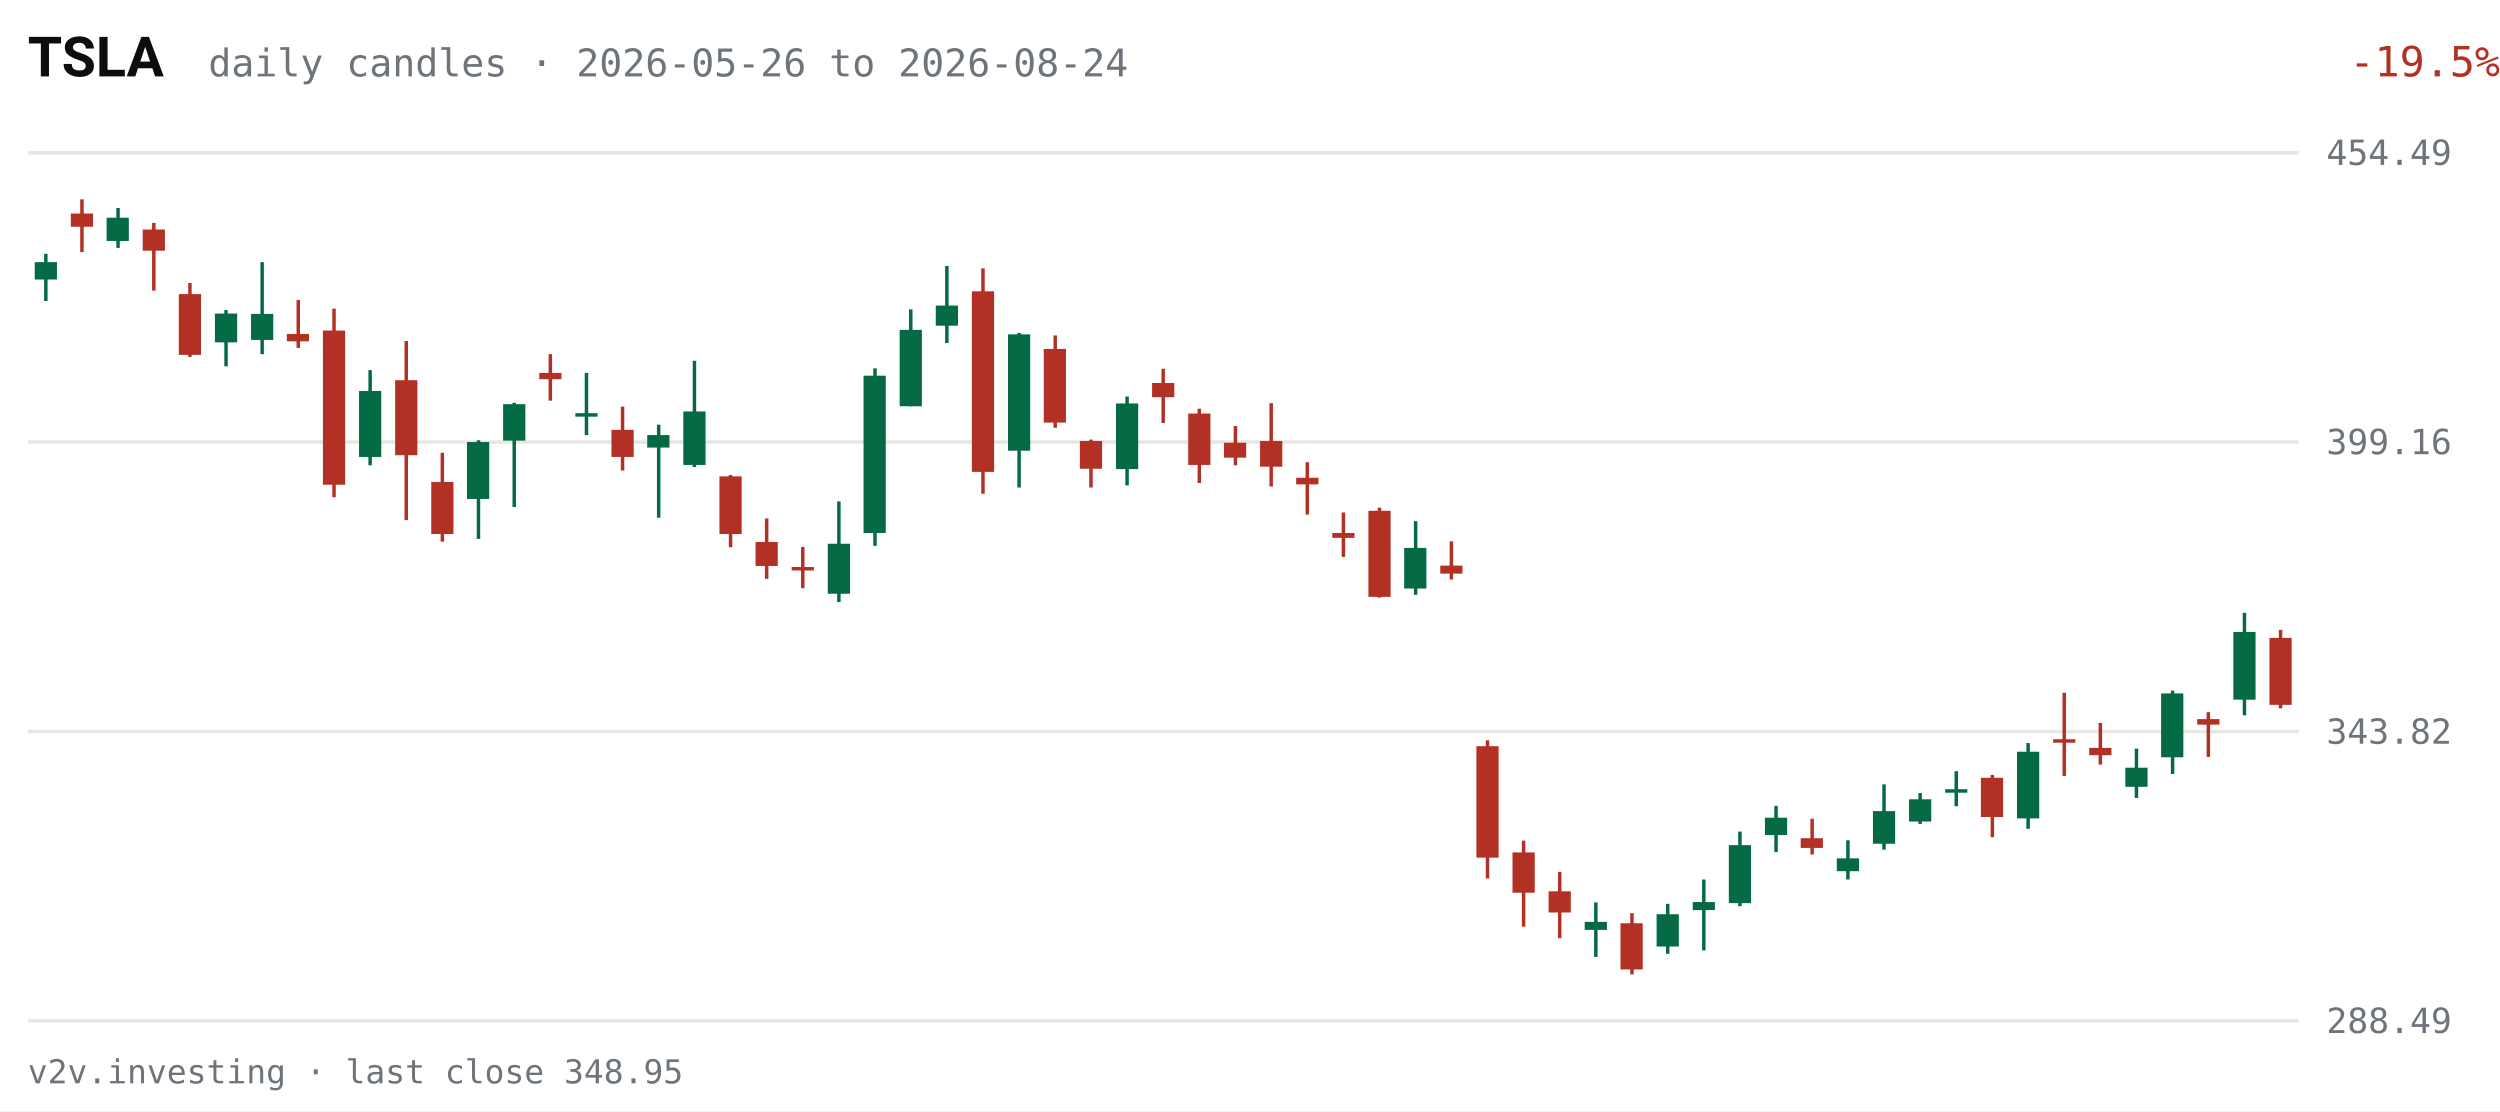
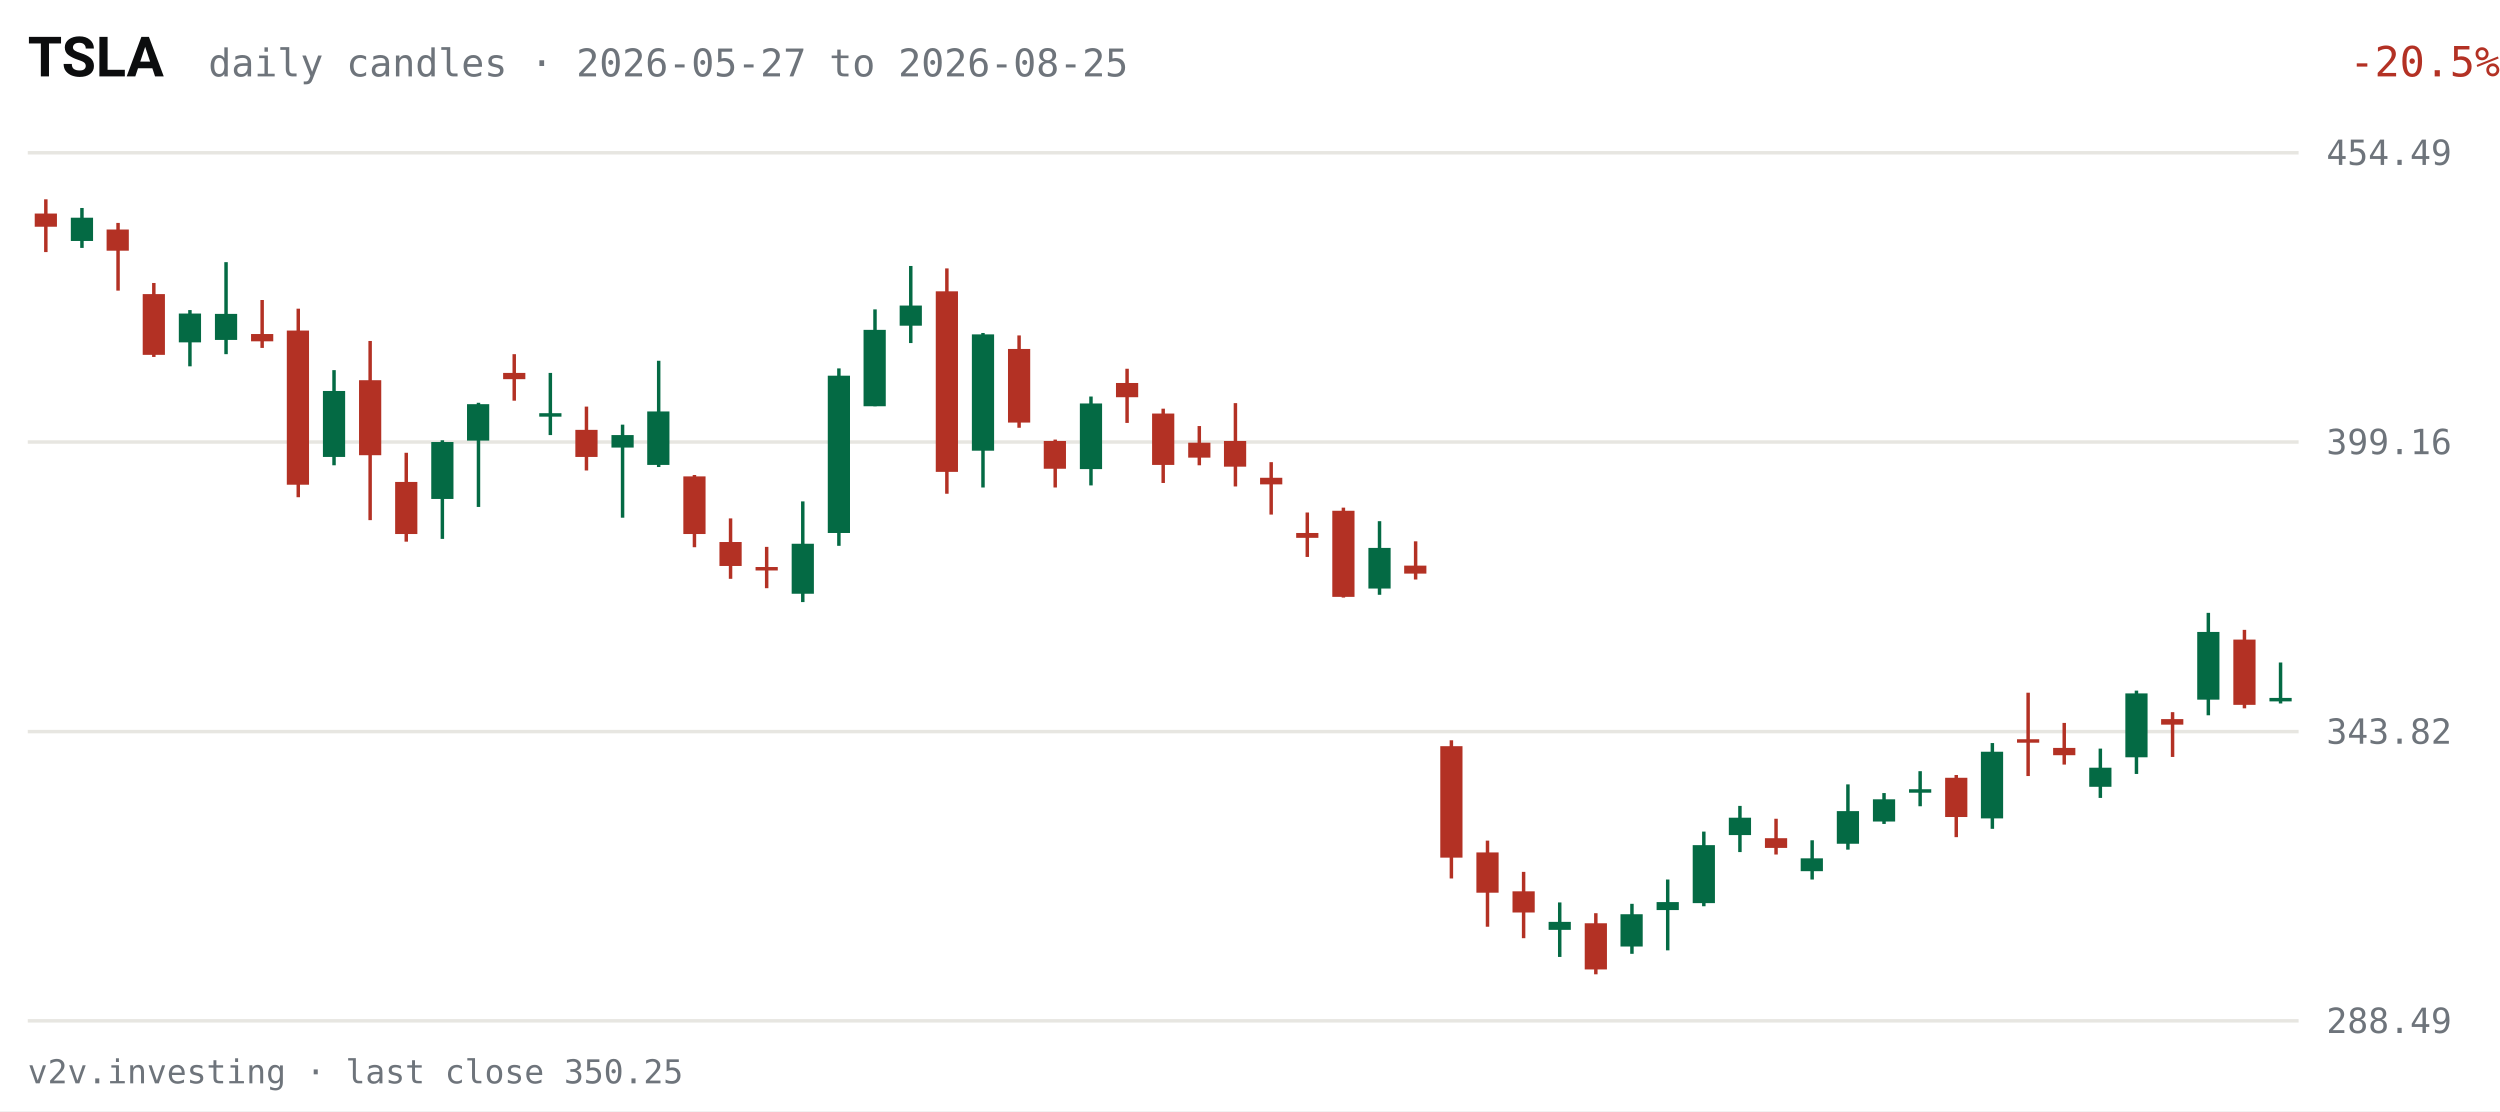
<svg xmlns="http://www.w3.org/2000/svg" viewBox="0 0 720 320" width="720" height="320" role="img" aria-label="TSLA daily candles, last 63 sessions">
  <rect width="720" height="320" fill="#FFFFFF" />
  <text x="8" y="22" fill="#0C0D0E" font-size="16" font-weight="600" font-family="system-ui,-apple-system,Segoe UI,Roboto,sans-serif">TSLA</text>
-   <text x="60" y="22" fill="#6E747B" font-size="11" font-family="ui-monospace,SFMono-Regular,Menlo,Consolas,monospace">daily candles · 2026-05-26 to 2026-08-24</text>
-   <text x="670" y="22" fill="#B33124" font-size="12" text-anchor="end" font-family="ui-monospace,SFMono-Regular,Menlo,Consolas,monospace" transform="translate(50,0)">-19.5%</text>
+   <text x="60" y="22" fill="#6E747B" font-size="11" font-family="ui-monospace,SFMono-Regular,Menlo,Consolas,monospace">daily candles · 2026-05-27 to 2026-08-25</text>
+   <text x="670" y="22" fill="#B33124" font-size="12" text-anchor="end" font-family="ui-monospace,SFMono-Regular,Menlo,Consolas,monospace" transform="translate(50,0)">-20.5%</text>
  <g font-family="ui-monospace,SFMono-Regular,Menlo,Consolas,monospace">
    <line x1="8" y1="294.0" x2="662" y2="294.0" stroke="#E7E6E1" stroke-width="1" />
    <text x="670" y="297.5" fill="#6E747B" font-size="10">288.49</text>
    <line x1="8" y1="210.7" x2="662" y2="210.7" stroke="#E7E6E1" stroke-width="1" />
    <text x="670" y="214.2" fill="#6E747B" font-size="10">343.82</text>
    <line x1="8" y1="127.3" x2="662" y2="127.3" stroke="#E7E6E1" stroke-width="1" />
    <text x="670" y="130.8" fill="#6E747B" font-size="10">399.16</text>
    <line x1="8" y1="44.0" x2="662" y2="44.0" stroke="#E7E6E1" stroke-width="1" />
    <text x="670" y="47.5" fill="#6E747B" font-size="10">454.49</text>
-     <line x1="13.2" y1="73.1" x2="13.2" y2="86.7" stroke="#046A44" stroke-width="1" />
-     <rect x="10.0" y="75.5" width="6.4" height="5.0" fill="#046A44" />
-     <line x1="23.6" y1="57.4" x2="23.6" y2="72.6" stroke="#B33124" stroke-width="1" />
-     <rect x="20.4" y="61.5" width="6.4" height="3.8" fill="#B33124" />
-     <line x1="34.0" y1="59.9" x2="34.0" y2="71.4" stroke="#046A44" stroke-width="1" />
-     <rect x="30.7" y="62.7" width="6.4" height="6.7" fill="#046A44" />
-     <line x1="44.3" y1="64.2" x2="44.3" y2="83.7" stroke="#B33124" stroke-width="1" />
-     <rect x="41.1" y="66.1" width="6.4" height="6.1" fill="#B33124" />
-     <line x1="54.7" y1="81.5" x2="54.7" y2="102.8" stroke="#B33124" stroke-width="1" />
-     <rect x="51.5" y="84.7" width="6.4" height="17.5" fill="#B33124" />
-     <line x1="65.1" y1="89.3" x2="65.1" y2="105.5" stroke="#046A44" stroke-width="1" />
-     <rect x="61.9" y="90.3" width="6.4" height="8.3" fill="#046A44" />
-     <line x1="75.5" y1="75.5" x2="75.5" y2="102.0" stroke="#046A44" stroke-width="1" />
-     <rect x="72.3" y="90.4" width="6.4" height="7.5" fill="#046A44" />
-     <line x1="85.9" y1="86.4" x2="85.9" y2="100.2" stroke="#B33124" stroke-width="1" />
-     <rect x="82.6" y="96.2" width="6.4" height="2.1" fill="#B33124" />
-     <line x1="96.2" y1="88.9" x2="96.2" y2="143.2" stroke="#B33124" stroke-width="1" />
-     <rect x="93.0" y="95.2" width="6.4" height="44.4" fill="#B33124" />
-     <line x1="106.6" y1="106.6" x2="106.6" y2="134.0" stroke="#046A44" stroke-width="1" />
-     <rect x="103.4" y="112.6" width="6.4" height="19.0" fill="#046A44" />
-     <line x1="117.0" y1="98.2" x2="117.0" y2="149.8" stroke="#B33124" stroke-width="1" />
-     <rect x="113.8" y="109.5" width="6.4" height="21.6" fill="#B33124" />
-     <line x1="127.4" y1="130.4" x2="127.4" y2="156.0" stroke="#B33124" stroke-width="1" />
-     <rect x="124.2" y="138.8" width="6.4" height="15.0" fill="#B33124" />
-     <line x1="137.8" y1="126.8" x2="137.8" y2="155.2" stroke="#046A44" stroke-width="1" />
-     <rect x="134.5" y="127.3" width="6.4" height="16.4" fill="#046A44" />
-     <line x1="148.1" y1="116.0" x2="148.1" y2="146.0" stroke="#046A44" stroke-width="1" />
-     <rect x="144.9" y="116.4" width="6.4" height="10.5" fill="#046A44" />
-     <line x1="158.5" y1="102.0" x2="158.5" y2="115.4" stroke="#B33124" stroke-width="1" />
-     <rect x="155.3" y="107.4" width="6.4" height="1.8" fill="#B33124" />
-     <line x1="168.9" y1="107.4" x2="168.9" y2="125.3" stroke="#046A44" stroke-width="1" />
-     <rect x="165.7" y="119.0" width="6.4" height="1.0" fill="#046A44" />
-     <line x1="179.3" y1="117.1" x2="179.3" y2="135.5" stroke="#B33124" stroke-width="1" />
-     <rect x="176.1" y="123.8" width="6.4" height="7.8" fill="#B33124" />
-     <line x1="189.7" y1="122.3" x2="189.7" y2="149.1" stroke="#046A44" stroke-width="1" />
-     <rect x="186.4" y="125.3" width="6.4" height="3.6" fill="#046A44" />
-     <line x1="200.0" y1="103.9" x2="200.0" y2="134.5" stroke="#046A44" stroke-width="1" />
-     <rect x="196.8" y="118.5" width="6.4" height="15.4" fill="#046A44" />
-     <line x1="210.4" y1="136.8" x2="210.4" y2="157.6" stroke="#B33124" stroke-width="1" />
-     <rect x="207.2" y="137.2" width="6.4" height="16.6" fill="#B33124" />
-     <line x1="220.8" y1="149.3" x2="220.8" y2="166.7" stroke="#B33124" stroke-width="1" />
-     <rect x="217.6" y="156.1" width="6.4" height="6.9" fill="#B33124" />
-     <line x1="231.2" y1="157.5" x2="231.2" y2="169.4" stroke="#B33124" stroke-width="1" />
-     <rect x="228.0" y="163.3" width="6.4" height="1.0" fill="#B33124" />
-     <line x1="241.6" y1="144.4" x2="241.6" y2="173.4" stroke="#046A44" stroke-width="1" />
-     <rect x="238.4" y="156.6" width="6.4" height="14.4" fill="#046A44" />
-     <line x1="252.0" y1="106.1" x2="252.0" y2="157.2" stroke="#046A44" stroke-width="1" />
-     <rect x="248.7" y="108.2" width="6.4" height="45.3" fill="#046A44" />
-     <line x1="262.3" y1="89.1" x2="262.3" y2="117.0" stroke="#046A44" stroke-width="1" />
-     <rect x="259.1" y="95.0" width="6.4" height="22.0" fill="#046A44" />
-     <line x1="272.7" y1="76.6" x2="272.7" y2="98.8" stroke="#046A44" stroke-width="1" />
-     <rect x="269.5" y="88.0" width="6.4" height="5.8" fill="#046A44" />
-     <line x1="283.1" y1="77.3" x2="283.1" y2="142.2" stroke="#B33124" stroke-width="1" />
-     <rect x="279.9" y="83.9" width="6.4" height="52.0" fill="#B33124" />
-     <line x1="293.5" y1="95.9" x2="293.5" y2="140.4" stroke="#046A44" stroke-width="1" />
-     <rect x="290.3" y="96.3" width="6.4" height="33.5" fill="#046A44" />
-     <line x1="303.9" y1="96.6" x2="303.9" y2="123.2" stroke="#B33124" stroke-width="1" />
-     <rect x="300.6" y="100.5" width="6.4" height="21.2" fill="#B33124" />
-     <line x1="314.2" y1="126.6" x2="314.2" y2="140.4" stroke="#B33124" stroke-width="1" />
-     <rect x="311.0" y="127.0" width="6.4" height="8.0" fill="#B33124" />
-     <line x1="324.6" y1="114.2" x2="324.6" y2="139.8" stroke="#046A44" stroke-width="1" />
-     <rect x="321.4" y="116.2" width="6.4" height="18.9" fill="#046A44" />
-     <line x1="335.0" y1="106.2" x2="335.0" y2="121.8" stroke="#B33124" stroke-width="1" />
-     <rect x="331.8" y="110.3" width="6.4" height="4.1" fill="#B33124" />
-     <line x1="345.4" y1="117.7" x2="345.4" y2="139.1" stroke="#B33124" stroke-width="1" />
-     <rect x="342.2" y="119.1" width="6.4" height="14.8" fill="#B33124" />
-     <line x1="355.8" y1="122.7" x2="355.8" y2="134.0" stroke="#B33124" stroke-width="1" />
-     <rect x="352.5" y="127.5" width="6.4" height="4.3" fill="#B33124" />
-     <line x1="366.1" y1="116.1" x2="366.1" y2="140.1" stroke="#B33124" stroke-width="1" />
-     <rect x="362.9" y="127.0" width="6.4" height="7.4" fill="#B33124" />
-     <line x1="376.5" y1="133.1" x2="376.5" y2="148.2" stroke="#B33124" stroke-width="1" />
-     <rect x="373.3" y="137.6" width="6.4" height="1.9" fill="#B33124" />
-     <line x1="386.9" y1="147.6" x2="386.9" y2="160.4" stroke="#B33124" stroke-width="1" />
-     <rect x="383.7" y="153.5" width="6.4" height="1.4" fill="#B33124" />
-     <line x1="397.3" y1="146.2" x2="397.3" y2="172.1" stroke="#B33124" stroke-width="1" />
-     <rect x="394.1" y="147.1" width="6.4" height="24.8" fill="#B33124" />
-     <line x1="407.7" y1="150.1" x2="407.7" y2="171.3" stroke="#046A44" stroke-width="1" />
-     <rect x="404.4" y="157.8" width="6.4" height="11.7" fill="#046A44" />
-     <line x1="418.0" y1="155.9" x2="418.0" y2="166.9" stroke="#B33124" stroke-width="1" />
-     <rect x="414.8" y="162.9" width="6.4" height="2.3" fill="#B33124" />
-     <line x1="428.4" y1="213.2" x2="428.4" y2="253.0" stroke="#B33124" stroke-width="1" />
-     <rect x="425.2" y="214.9" width="6.4" height="32.1" fill="#B33124" />
-     <line x1="438.8" y1="242.1" x2="438.8" y2="266.9" stroke="#B33124" stroke-width="1" />
-     <rect x="435.6" y="245.5" width="6.4" height="11.6" fill="#B33124" />
-     <line x1="449.2" y1="251.1" x2="449.2" y2="270.2" stroke="#B33124" stroke-width="1" />
-     <rect x="446.0" y="256.7" width="6.4" height="6.1" fill="#B33124" />
-     <line x1="459.6" y1="259.9" x2="459.6" y2="275.6" stroke="#046A44" stroke-width="1" />
-     <rect x="456.4" y="265.5" width="6.4" height="2.3" fill="#046A44" />
-     <line x1="470.0" y1="263.0" x2="470.0" y2="280.6" stroke="#B33124" stroke-width="1" />
-     <rect x="466.7" y="265.9" width="6.4" height="13.3" fill="#B33124" />
-     <line x1="480.3" y1="260.3" x2="480.3" y2="274.7" stroke="#046A44" stroke-width="1" />
-     <rect x="477.1" y="263.3" width="6.4" height="9.3" fill="#046A44" />
-     <line x1="490.7" y1="253.3" x2="490.7" y2="273.7" stroke="#046A44" stroke-width="1" />
-     <rect x="487.5" y="259.8" width="6.4" height="2.3" fill="#046A44" />
-     <line x1="501.1" y1="239.5" x2="501.1" y2="261.0" stroke="#046A44" stroke-width="1" />
-     <rect x="497.9" y="243.4" width="6.4" height="16.7" fill="#046A44" />
-     <line x1="511.5" y1="232.1" x2="511.5" y2="245.4" stroke="#046A44" stroke-width="1" />
-     <rect x="508.3" y="235.5" width="6.4" height="5.0" fill="#046A44" />
-     <line x1="521.9" y1="235.8" x2="521.9" y2="246.1" stroke="#B33124" stroke-width="1" />
-     <rect x="518.6" y="241.4" width="6.4" height="2.8" fill="#B33124" />
-     <line x1="532.2" y1="242.0" x2="532.2" y2="253.3" stroke="#046A44" stroke-width="1" />
-     <rect x="529.0" y="247.2" width="6.4" height="3.7" fill="#046A44" />
-     <line x1="542.6" y1="225.9" x2="542.6" y2="244.7" stroke="#046A44" stroke-width="1" />
-     <rect x="539.4" y="233.6" width="6.4" height="9.4" fill="#046A44" />
-     <line x1="553.0" y1="228.4" x2="553.0" y2="237.3" stroke="#046A44" stroke-width="1" />
-     <rect x="549.8" y="230.2" width="6.4" height="6.4" fill="#046A44" />
-     <line x1="563.4" y1="222.1" x2="563.4" y2="232.2" stroke="#046A44" stroke-width="1" />
-     <rect x="560.2" y="227.3" width="6.4" height="1.0" fill="#046A44" />
-     <line x1="573.8" y1="223.2" x2="573.8" y2="241.1" stroke="#B33124" stroke-width="1" />
-     <rect x="570.5" y="224.0" width="6.4" height="11.3" fill="#B33124" />
-     <line x1="584.1" y1="214.0" x2="584.1" y2="238.7" stroke="#046A44" stroke-width="1" />
-     <rect x="580.9" y="216.5" width="6.4" height="19.2" fill="#046A44" />
-     <line x1="594.5" y1="199.5" x2="594.5" y2="223.5" stroke="#B33124" stroke-width="1" />
-     <rect x="591.3" y="212.9" width="6.4" height="1.0" fill="#B33124" />
-     <line x1="604.9" y1="208.2" x2="604.9" y2="220.2" stroke="#B33124" stroke-width="1" />
-     <rect x="601.7" y="215.4" width="6.4" height="2.1" fill="#B33124" />
-     <line x1="615.3" y1="215.6" x2="615.3" y2="229.8" stroke="#046A44" stroke-width="1" />
-     <rect x="612.1" y="221.1" width="6.4" height="5.5" fill="#046A44" />
-     <line x1="625.7" y1="198.9" x2="625.7" y2="222.9" stroke="#046A44" stroke-width="1" />
-     <rect x="622.4" y="199.7" width="6.4" height="18.4" fill="#046A44" />
-     <line x1="636.0" y1="205.1" x2="636.0" y2="218.0" stroke="#B33124" stroke-width="1" />
-     <rect x="632.8" y="207.1" width="6.4" height="1.6" fill="#B33124" />
-     <line x1="646.4" y1="176.5" x2="646.4" y2="206.0" stroke="#046A44" stroke-width="1" />
-     <rect x="643.2" y="182.0" width="6.4" height="19.5" fill="#046A44" />
-     <line x1="656.8" y1="181.4" x2="656.8" y2="204.0" stroke="#B33124" stroke-width="1" />
-     <rect x="653.6" y="183.7" width="6.4" height="19.3" fill="#B33124" />
+     <line x1="13.2" y1="57.4" x2="13.2" y2="72.6" stroke="#B33124" stroke-width="1" />
+     <rect x="10.0" y="61.5" width="6.4" height="3.8" fill="#B33124" />
+     <line x1="23.6" y1="59.9" x2="23.6" y2="71.4" stroke="#046A44" stroke-width="1" />
+     <rect x="20.4" y="62.7" width="6.4" height="6.7" fill="#046A44" />
+     <line x1="34.0" y1="64.2" x2="34.0" y2="83.7" stroke="#B33124" stroke-width="1" />
+     <rect x="30.7" y="66.1" width="6.4" height="6.1" fill="#B33124" />
+     <line x1="44.3" y1="81.5" x2="44.3" y2="102.8" stroke="#B33124" stroke-width="1" />
+     <rect x="41.1" y="84.7" width="6.4" height="17.5" fill="#B33124" />
+     <line x1="54.7" y1="89.3" x2="54.7" y2="105.5" stroke="#046A44" stroke-width="1" />
+     <rect x="51.5" y="90.3" width="6.4" height="8.3" fill="#046A44" />
+     <line x1="65.1" y1="75.5" x2="65.1" y2="102.0" stroke="#046A44" stroke-width="1" />
+     <rect x="61.9" y="90.4" width="6.4" height="7.5" fill="#046A44" />
+     <line x1="75.5" y1="86.4" x2="75.5" y2="100.2" stroke="#B33124" stroke-width="1" />
+     <rect x="72.3" y="96.2" width="6.4" height="2.1" fill="#B33124" />
+     <line x1="85.9" y1="88.9" x2="85.9" y2="143.2" stroke="#B33124" stroke-width="1" />
+     <rect x="82.6" y="95.2" width="6.4" height="44.4" fill="#B33124" />
+     <line x1="96.2" y1="106.6" x2="96.2" y2="134.0" stroke="#046A44" stroke-width="1" />
+     <rect x="93.0" y="112.6" width="6.4" height="19.0" fill="#046A44" />
+     <line x1="106.6" y1="98.2" x2="106.6" y2="149.8" stroke="#B33124" stroke-width="1" />
+     <rect x="103.4" y="109.5" width="6.4" height="21.6" fill="#B33124" />
+     <line x1="117.0" y1="130.4" x2="117.0" y2="156.0" stroke="#B33124" stroke-width="1" />
+     <rect x="113.8" y="138.8" width="6.4" height="15.0" fill="#B33124" />
+     <line x1="127.4" y1="126.8" x2="127.4" y2="155.2" stroke="#046A44" stroke-width="1" />
+     <rect x="124.2" y="127.3" width="6.4" height="16.4" fill="#046A44" />
+     <line x1="137.8" y1="116.0" x2="137.8" y2="146.0" stroke="#046A44" stroke-width="1" />
+     <rect x="134.5" y="116.4" width="6.4" height="10.5" fill="#046A44" />
+     <line x1="148.1" y1="102.0" x2="148.1" y2="115.4" stroke="#B33124" stroke-width="1" />
+     <rect x="144.9" y="107.4" width="6.4" height="1.8" fill="#B33124" />
+     <line x1="158.5" y1="107.4" x2="158.5" y2="125.3" stroke="#046A44" stroke-width="1" />
+     <rect x="155.3" y="119.0" width="6.4" height="1.0" fill="#046A44" />
+     <line x1="168.9" y1="117.1" x2="168.9" y2="135.5" stroke="#B33124" stroke-width="1" />
+     <rect x="165.7" y="123.8" width="6.4" height="7.8" fill="#B33124" />
+     <line x1="179.3" y1="122.3" x2="179.3" y2="149.1" stroke="#046A44" stroke-width="1" />
+     <rect x="176.1" y="125.3" width="6.4" height="3.6" fill="#046A44" />
+     <line x1="189.7" y1="103.9" x2="189.7" y2="134.5" stroke="#046A44" stroke-width="1" />
+     <rect x="186.4" y="118.5" width="6.4" height="15.4" fill="#046A44" />
+     <line x1="200.0" y1="136.8" x2="200.0" y2="157.6" stroke="#B33124" stroke-width="1" />
+     <rect x="196.8" y="137.2" width="6.4" height="16.6" fill="#B33124" />
+     <line x1="210.4" y1="149.3" x2="210.4" y2="166.7" stroke="#B33124" stroke-width="1" />
+     <rect x="207.2" y="156.1" width="6.4" height="6.9" fill="#B33124" />
+     <line x1="220.8" y1="157.5" x2="220.8" y2="169.4" stroke="#B33124" stroke-width="1" />
+     <rect x="217.6" y="163.3" width="6.4" height="1.0" fill="#B33124" />
+     <line x1="231.2" y1="144.4" x2="231.2" y2="173.4" stroke="#046A44" stroke-width="1" />
+     <rect x="228.0" y="156.6" width="6.4" height="14.4" fill="#046A44" />
+     <line x1="241.6" y1="106.1" x2="241.6" y2="157.2" stroke="#046A44" stroke-width="1" />
+     <rect x="238.4" y="108.2" width="6.4" height="45.3" fill="#046A44" />
+     <line x1="252.0" y1="89.1" x2="252.0" y2="117.0" stroke="#046A44" stroke-width="1" />
+     <rect x="248.7" y="95.0" width="6.4" height="22.0" fill="#046A44" />
+     <line x1="262.3" y1="76.6" x2="262.3" y2="98.8" stroke="#046A44" stroke-width="1" />
+     <rect x="259.1" y="88.0" width="6.4" height="5.8" fill="#046A44" />
+     <line x1="272.7" y1="77.3" x2="272.7" y2="142.2" stroke="#B33124" stroke-width="1" />
+     <rect x="269.5" y="83.9" width="6.4" height="52.0" fill="#B33124" />
+     <line x1="283.1" y1="95.9" x2="283.1" y2="140.4" stroke="#046A44" stroke-width="1" />
+     <rect x="279.9" y="96.3" width="6.4" height="33.5" fill="#046A44" />
+     <line x1="293.5" y1="96.6" x2="293.5" y2="123.2" stroke="#B33124" stroke-width="1" />
+     <rect x="290.3" y="100.5" width="6.4" height="21.2" fill="#B33124" />
+     <line x1="303.9" y1="126.6" x2="303.9" y2="140.4" stroke="#B33124" stroke-width="1" />
+     <rect x="300.6" y="127.0" width="6.4" height="8.0" fill="#B33124" />
+     <line x1="314.2" y1="114.2" x2="314.2" y2="139.8" stroke="#046A44" stroke-width="1" />
+     <rect x="311.0" y="116.2" width="6.4" height="18.9" fill="#046A44" />
+     <line x1="324.6" y1="106.2" x2="324.6" y2="121.8" stroke="#B33124" stroke-width="1" />
+     <rect x="321.4" y="110.3" width="6.4" height="4.1" fill="#B33124" />
+     <line x1="335.0" y1="117.7" x2="335.0" y2="139.1" stroke="#B33124" stroke-width="1" />
+     <rect x="331.8" y="119.1" width="6.4" height="14.8" fill="#B33124" />
+     <line x1="345.4" y1="122.7" x2="345.4" y2="134.0" stroke="#B33124" stroke-width="1" />
+     <rect x="342.2" y="127.5" width="6.4" height="4.3" fill="#B33124" />
+     <line x1="355.8" y1="116.1" x2="355.8" y2="140.1" stroke="#B33124" stroke-width="1" />
+     <rect x="352.5" y="127.0" width="6.4" height="7.4" fill="#B33124" />
+     <line x1="366.1" y1="133.1" x2="366.1" y2="148.2" stroke="#B33124" stroke-width="1" />
+     <rect x="362.9" y="137.6" width="6.4" height="1.9" fill="#B33124" />
+     <line x1="376.5" y1="147.6" x2="376.5" y2="160.4" stroke="#B33124" stroke-width="1" />
+     <rect x="373.3" y="153.5" width="6.4" height="1.4" fill="#B33124" />
+     <line x1="386.9" y1="146.2" x2="386.9" y2="172.1" stroke="#B33124" stroke-width="1" />
+     <rect x="383.7" y="147.1" width="6.4" height="24.8" fill="#B33124" />
+     <line x1="397.3" y1="150.1" x2="397.3" y2="171.3" stroke="#046A44" stroke-width="1" />
+     <rect x="394.1" y="157.8" width="6.4" height="11.7" fill="#046A44" />
+     <line x1="407.7" y1="155.9" x2="407.7" y2="166.9" stroke="#B33124" stroke-width="1" />
+     <rect x="404.4" y="162.9" width="6.4" height="2.3" fill="#B33124" />
+     <line x1="418.0" y1="213.2" x2="418.0" y2="253.0" stroke="#B33124" stroke-width="1" />
+     <rect x="414.8" y="214.9" width="6.4" height="32.1" fill="#B33124" />
+     <line x1="428.4" y1="242.1" x2="428.4" y2="266.9" stroke="#B33124" stroke-width="1" />
+     <rect x="425.2" y="245.5" width="6.4" height="11.6" fill="#B33124" />
+     <line x1="438.8" y1="251.1" x2="438.8" y2="270.2" stroke="#B33124" stroke-width="1" />
+     <rect x="435.6" y="256.7" width="6.4" height="6.1" fill="#B33124" />
+     <line x1="449.2" y1="259.9" x2="449.2" y2="275.6" stroke="#046A44" stroke-width="1" />
+     <rect x="446.0" y="265.5" width="6.4" height="2.3" fill="#046A44" />
+     <line x1="459.6" y1="263.0" x2="459.6" y2="280.6" stroke="#B33124" stroke-width="1" />
+     <rect x="456.4" y="265.9" width="6.4" height="13.3" fill="#B33124" />
+     <line x1="470.0" y1="260.3" x2="470.0" y2="274.7" stroke="#046A44" stroke-width="1" />
+     <rect x="466.7" y="263.3" width="6.4" height="9.3" fill="#046A44" />
+     <line x1="480.3" y1="253.3" x2="480.3" y2="273.7" stroke="#046A44" stroke-width="1" />
+     <rect x="477.1" y="259.8" width="6.4" height="2.3" fill="#046A44" />
+     <line x1="490.7" y1="239.5" x2="490.7" y2="261.0" stroke="#046A44" stroke-width="1" />
+     <rect x="487.5" y="243.4" width="6.4" height="16.7" fill="#046A44" />
+     <line x1="501.1" y1="232.1" x2="501.1" y2="245.4" stroke="#046A44" stroke-width="1" />
+     <rect x="497.9" y="235.5" width="6.4" height="5.0" fill="#046A44" />
+     <line x1="511.5" y1="235.8" x2="511.5" y2="246.1" stroke="#B33124" stroke-width="1" />
+     <rect x="508.3" y="241.4" width="6.4" height="2.8" fill="#B33124" />
+     <line x1="521.9" y1="242.0" x2="521.9" y2="253.3" stroke="#046A44" stroke-width="1" />
+     <rect x="518.6" y="247.2" width="6.4" height="3.7" fill="#046A44" />
+     <line x1="532.2" y1="225.9" x2="532.2" y2="244.7" stroke="#046A44" stroke-width="1" />
+     <rect x="529.0" y="233.6" width="6.4" height="9.4" fill="#046A44" />
+     <line x1="542.6" y1="228.4" x2="542.6" y2="237.3" stroke="#046A44" stroke-width="1" />
+     <rect x="539.4" y="230.2" width="6.4" height="6.4" fill="#046A44" />
+     <line x1="553.0" y1="222.1" x2="553.0" y2="232.2" stroke="#046A44" stroke-width="1" />
+     <rect x="549.8" y="227.3" width="6.4" height="1.0" fill="#046A44" />
+     <line x1="563.4" y1="223.2" x2="563.4" y2="241.1" stroke="#B33124" stroke-width="1" />
+     <rect x="560.2" y="224.0" width="6.4" height="11.3" fill="#B33124" />
+     <line x1="573.8" y1="214.0" x2="573.8" y2="238.7" stroke="#046A44" stroke-width="1" />
+     <rect x="570.5" y="216.5" width="6.4" height="19.2" fill="#046A44" />
+     <line x1="584.1" y1="199.5" x2="584.1" y2="223.5" stroke="#B33124" stroke-width="1" />
+     <rect x="580.9" y="212.9" width="6.4" height="1.0" fill="#B33124" />
+     <line x1="594.5" y1="208.2" x2="594.5" y2="220.2" stroke="#B33124" stroke-width="1" />
+     <rect x="591.3" y="215.4" width="6.4" height="2.1" fill="#B33124" />
+     <line x1="604.9" y1="215.6" x2="604.9" y2="229.8" stroke="#046A44" stroke-width="1" />
+     <rect x="601.7" y="221.1" width="6.4" height="5.5" fill="#046A44" />
+     <line x1="615.3" y1="198.9" x2="615.3" y2="222.9" stroke="#046A44" stroke-width="1" />
+     <rect x="612.1" y="199.7" width="6.4" height="18.4" fill="#046A44" />
+     <line x1="625.7" y1="205.1" x2="625.7" y2="218.0" stroke="#B33124" stroke-width="1" />
+     <rect x="622.4" y="207.1" width="6.4" height="1.6" fill="#B33124" />
+     <line x1="636.0" y1="176.5" x2="636.0" y2="206.0" stroke="#046A44" stroke-width="1" />
+     <rect x="632.8" y="182.0" width="6.4" height="19.5" fill="#046A44" />
+     <line x1="646.4" y1="181.4" x2="646.4" y2="204.0" stroke="#B33124" stroke-width="1" />
+     <rect x="643.2" y="184.2" width="6.4" height="18.8" fill="#B33124" />
+     <line x1="656.8" y1="190.8" x2="656.8" y2="202.6" stroke="#046A44" stroke-width="1" />
+     <rect x="653.6" y="201.0" width="6.4" height="1.0" fill="#046A44" />
  </g>
-   <text x="8" y="312" fill="#6E747B" font-size="9.5" font-family="ui-monospace,SFMono-Regular,Menlo,Consolas,monospace">v2v.investing · last close 348.95</text>
+   <text x="8" y="312" fill="#6E747B" font-size="9.5" font-family="ui-monospace,SFMono-Regular,Menlo,Consolas,monospace">v2v.investing · last close 350.25</text>
</svg>
